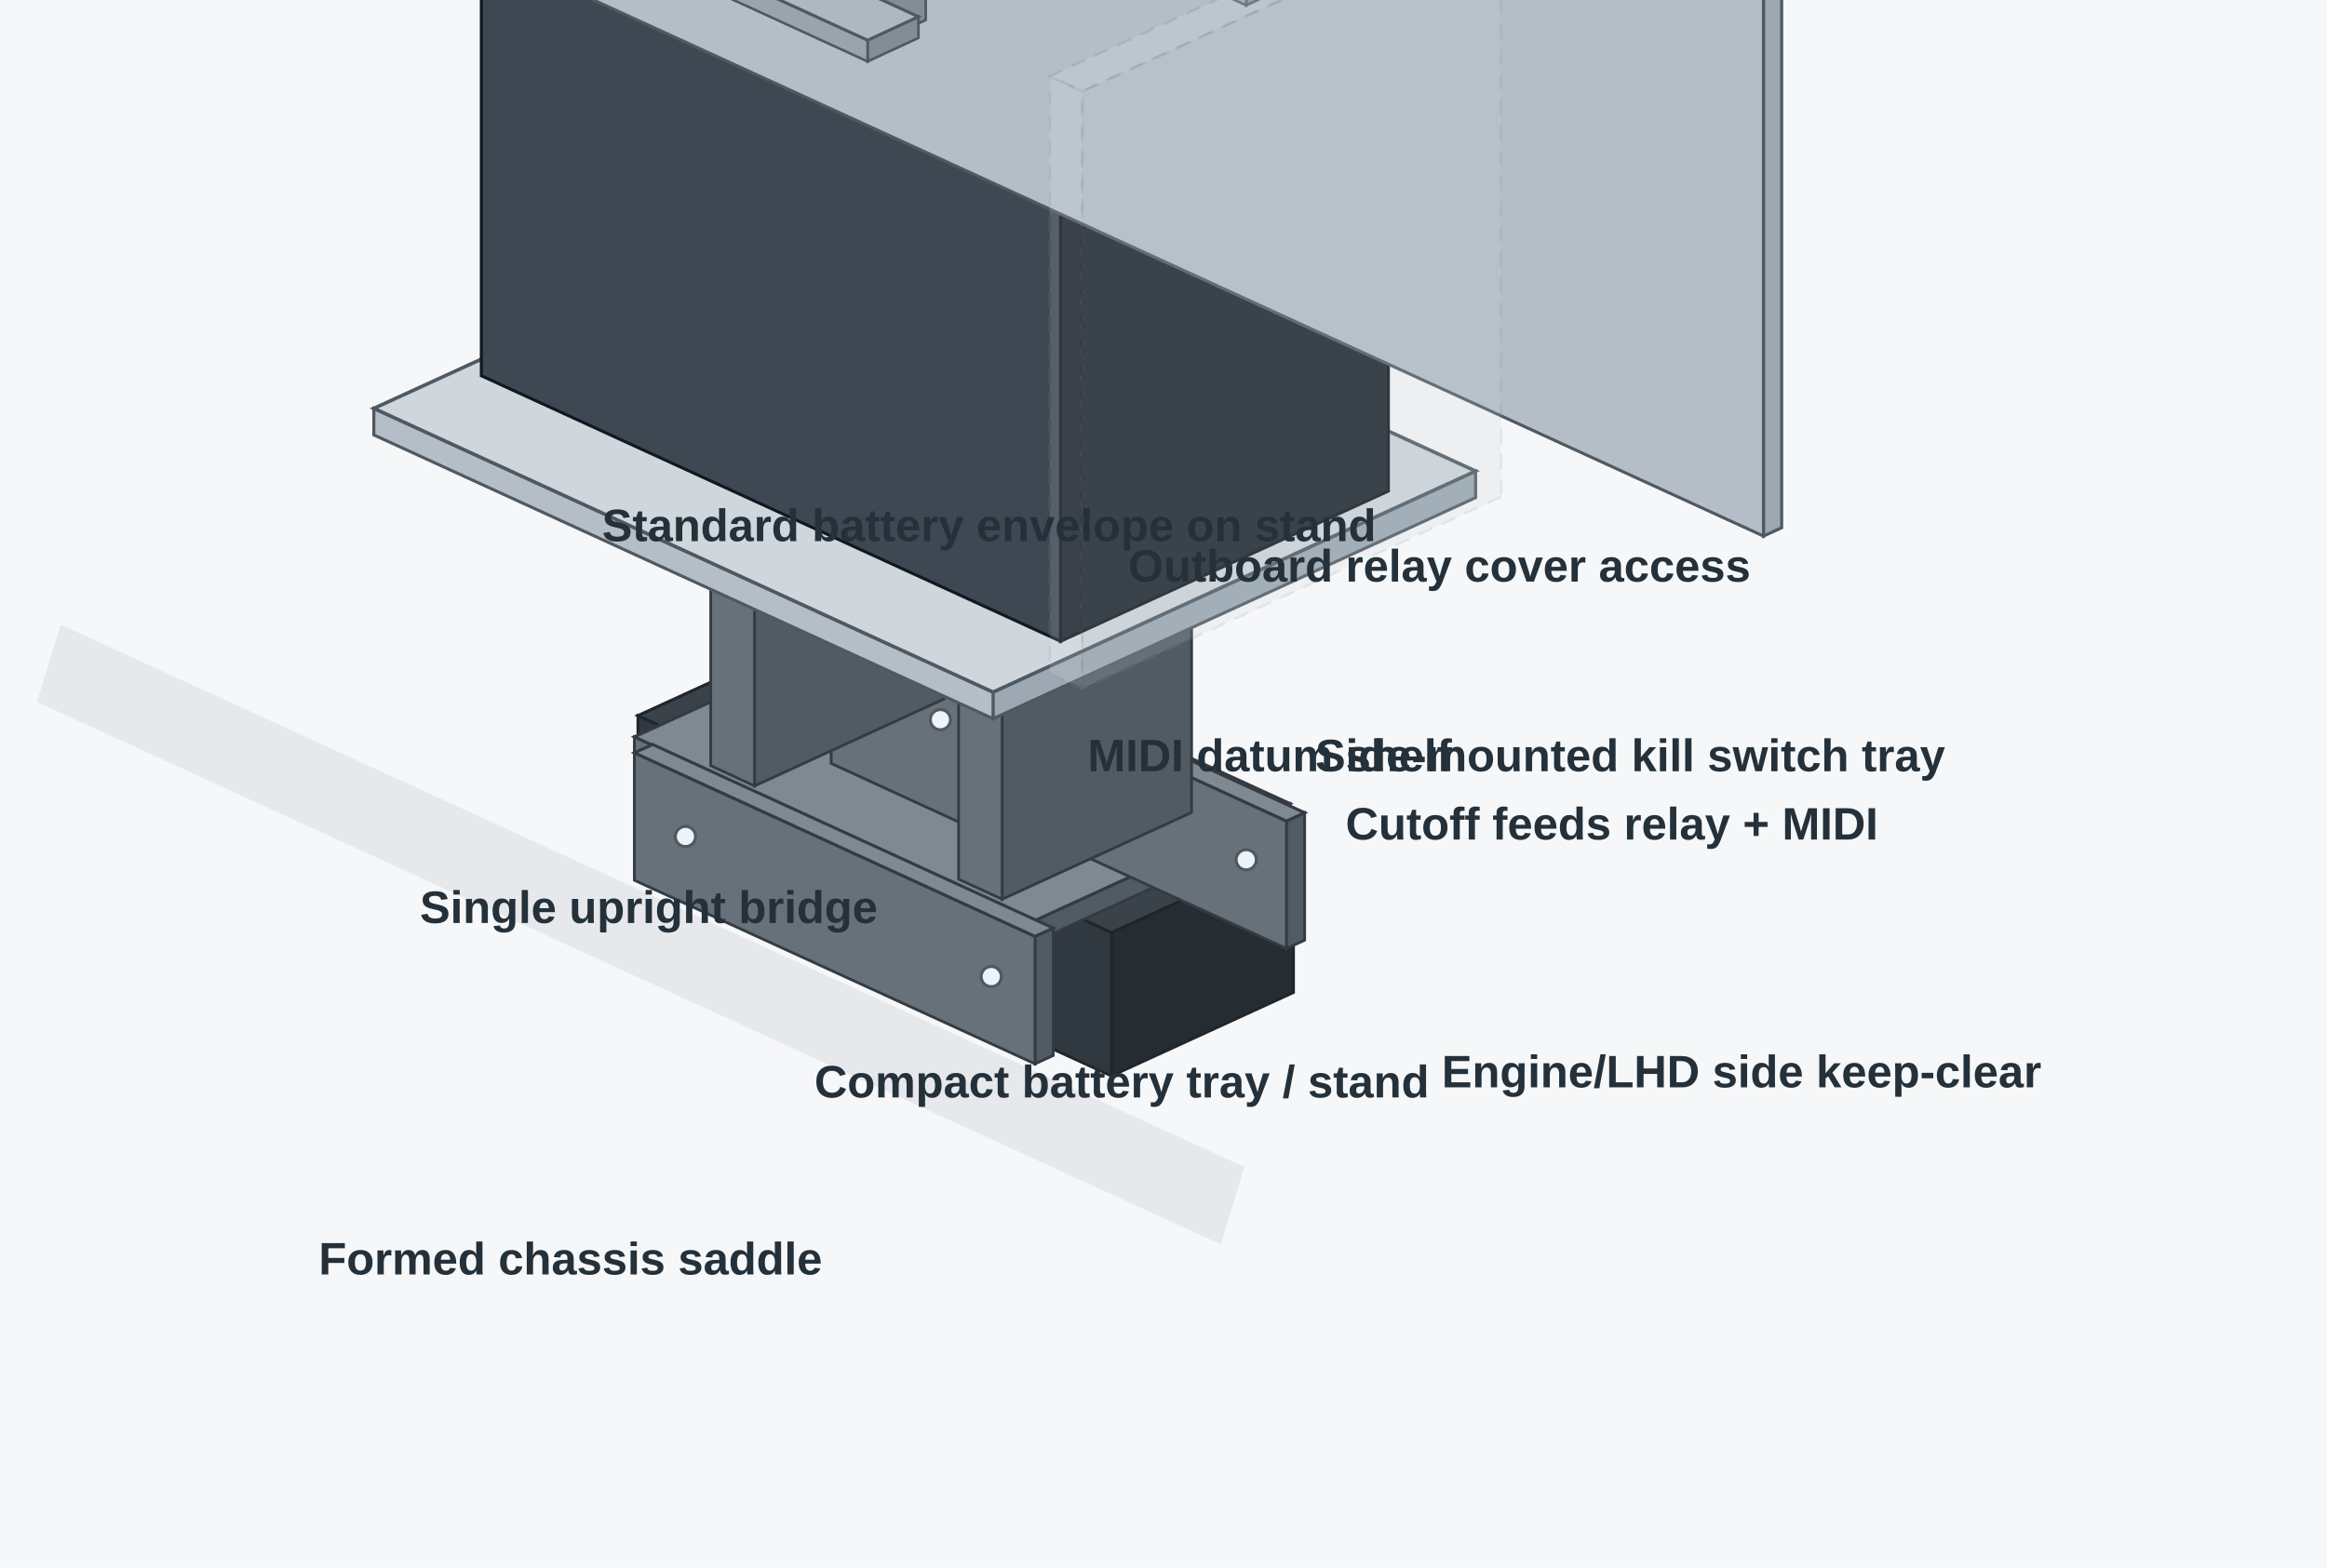
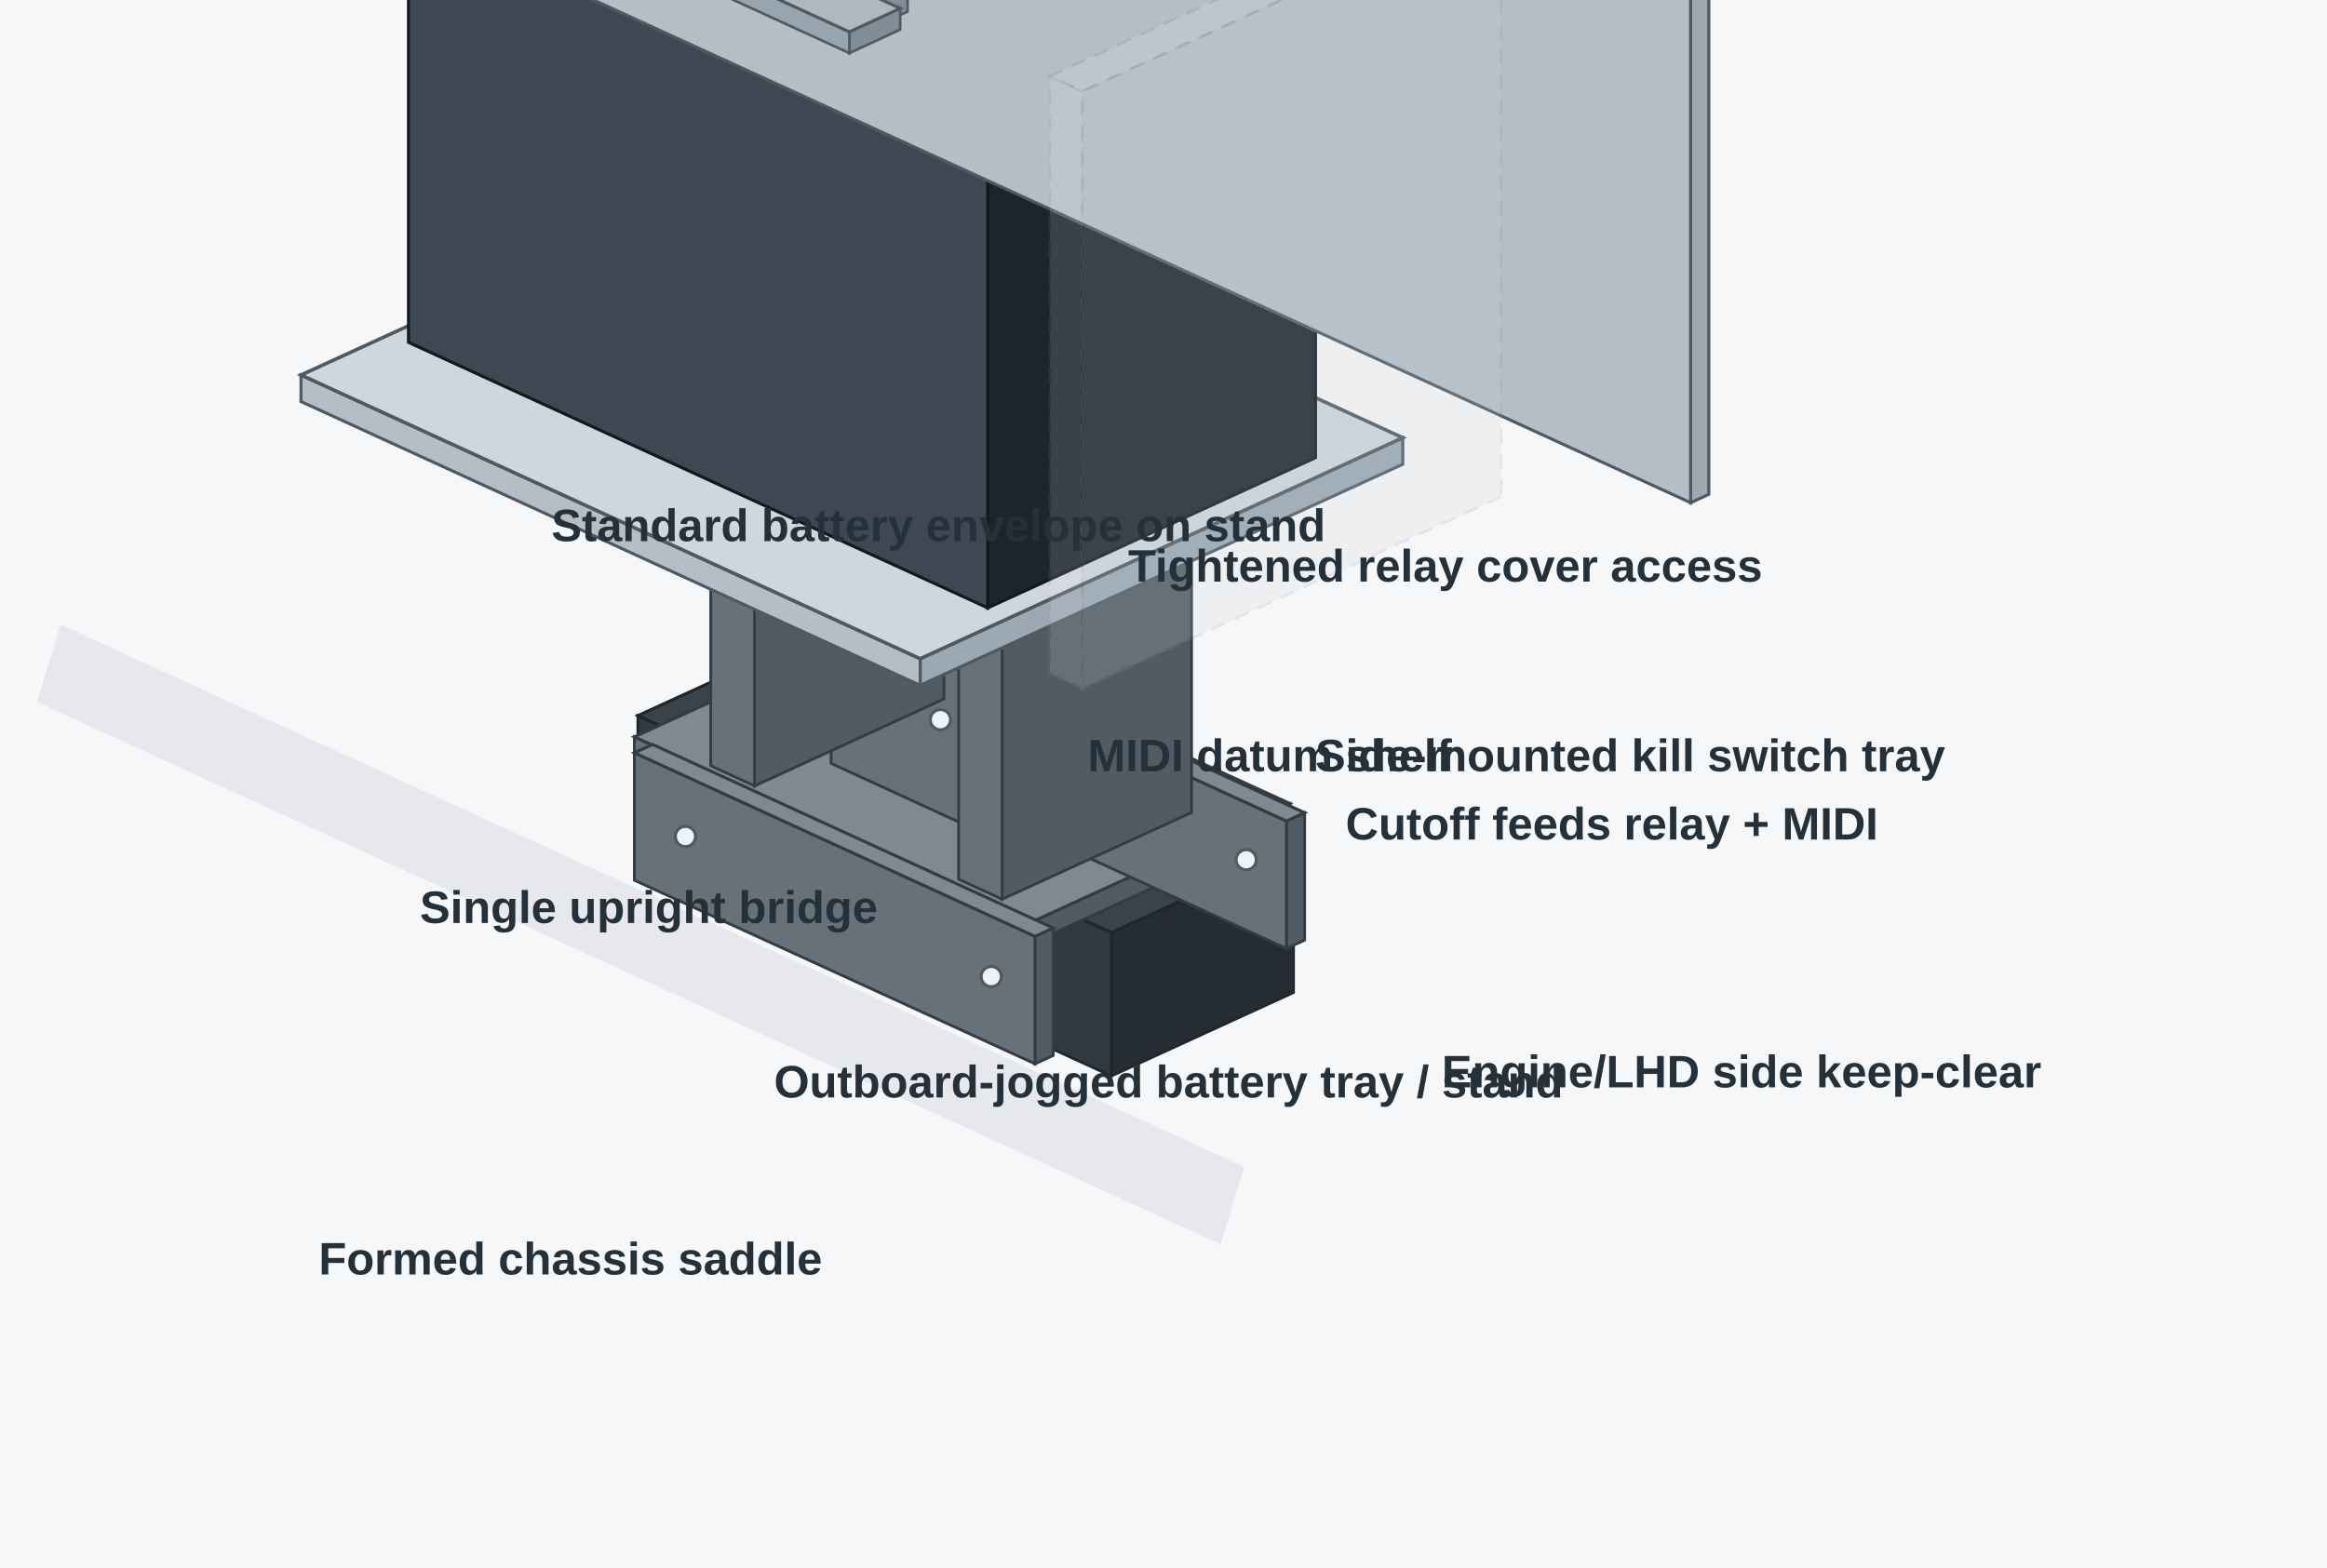
<svg xmlns="http://www.w3.org/2000/svg" width="920" height="620" viewBox="0 0 920 620" role="img" aria-labelledby="title desc">
  <style>
    .background { fill: #f6f7f8; }
    .shadow { fill: #d9dde2; opacity: 0.55; }
    .plate-top { fill: #cfd6dc; stroke: #4f5962; stroke-width: 1.4; }
    .plate-side { fill: #9ca8b2; stroke: #4f5962; stroke-width: 1.2; }
    .plate-front { fill: #b5bec7; stroke: #4f5962; stroke-width: 1.2; }
    .tab-top { fill: #7f8992; stroke: #343b42; stroke-width: 1.2; }
    .tab-side { fill: #515b64; stroke: #343b42; stroke-width: 1.1; }
    .tab-front { fill: #66717a; stroke: #343b42; stroke-width: 1.1; }
    .chassis-top { fill: #3b434a; stroke: #20262b; stroke-width: 1.2; }
    .chassis-side { fill: #252c32; stroke: #20262b; stroke-width: 1.1; }
    .chassis-front { fill: #303840; stroke: #20262b; stroke-width: 1.1; }
    .battery-top { fill: #2f3942; stroke: #111820; stroke-width: 1.4; }
    .battery-side { fill: #1d252c; stroke: #111820; stroke-width: 1.2; }
    .battery-front { fill: #3d4852; stroke: #111820; stroke-width: 1.2; }
    .hold-top { fill: #cfd6dc; stroke: #4f5962; stroke-width: 1.1; }
    .hold-side { fill: #98a4ae; stroke: #4f5962; stroke-width: 0.9; }
    .hold-front { fill: #b5bec7; stroke: #4f5962; stroke-width: 0.9; }
    .relay-tray-top { fill: #aeb8c1; stroke: #4f5962; stroke-width: 1.2; }
    .relay-tray-side { fill: #818d97; stroke: #4f5962; stroke-width: 1; }
    .relay-tray-front { fill: #98a4ae; stroke: #4f5962; stroke-width: 1; }
    .relay-fuse-top { fill: #384856; stroke: #1f2830; stroke-width: 0.8; }
    .relay-fuse-side { fill: #26323d; stroke: #1f2830; stroke-width: 0.6; }
    .relay-fuse-front { fill: #465867; stroke: #1f2830; stroke-width: 0.6; }
    .relay-fuse-top { fill: #384856; stroke: #1f2830; stroke-width: 0.8; }
    .relay-fuse-side { fill: #26323d; stroke: #1f2830; stroke-width: 0.6; }
    .relay-fuse-front { fill: #465867; stroke: #1f2830; stroke-width: 0.6; }
    .midi-plate-top { fill: #aeb8c1; stroke: #4f5962; stroke-width: 1.2; }
    .midi-plate-side { fill: #818d97; stroke: #4f5962; stroke-width: 1; }
    .midi-plate-front { fill: #98a4ae; stroke: #4f5962; stroke-width: 1; }
    .midi-board-top { fill: #1f2930; stroke: #14191d; stroke-width: 1; }
    .midi-board-side { fill: #161d22; stroke: #14191d; stroke-width: 0.9; }
    .midi-board-front { fill: #2b363e; stroke: #14191d; stroke-width: 0.9; }
    .fuse-top { fill: #b7302a; stroke: #6e1714; stroke-width: 0.8; }
    .fuse-side { fill: #84201b; stroke: #6e1714; stroke-width: 0.7; }
    .fuse-front { fill: #d14a43; stroke: #6e1714; stroke-width: 0.7; }
    .cutoff-base-top { fill: #aeb8c1; stroke: #4f5962; stroke-width: 1.2; }
    .cutoff-base-side { fill: #818d97; stroke: #4f5962; stroke-width: 1; }
    .cutoff-base-front { fill: #98a4ae; stroke: #4f5962; stroke-width: 1; }
    .keepout-top { fill: #d7dde2; stroke: #85909a; stroke-width: 1; stroke-dasharray: 6 4; opacity: 0.24; }
    .keepout-side { fill: #c2cbd2; stroke: #85909a; stroke-width: 1; stroke-dasharray: 6 4; opacity: 0.18; }
    .keepout-front { fill: #eef2f5; stroke: #85909a; stroke-width: 1; stroke-dasharray: 6 4; opacity: 0.14; }
    .breaker-body-top { fill: #111820; stroke: #05080a; stroke-width: 1.2; }
    .breaker-body-side { fill: #080c10; stroke: #05080a; stroke-width: 1; }
    .breaker-body-front { fill: #202a33; stroke: #05080a; stroke-width: 1; }
    .breaker-face-top { fill: #41515f; stroke: #1f2830; stroke-width: 1; }
    .breaker-face-side { fill: #26323d; stroke: #1f2830; stroke-width: 0.9; }
    .breaker-face-front { fill: #33424d; stroke: #1f2830; stroke-width: 0.9; }
    .breaker-lever-top { fill: #d12828; stroke: #871313; stroke-width: 1; }
    .breaker-lever-side { fill: #8f1717; stroke: #871313; stroke-width: 0.9; }
    .breaker-lever-front { fill: #c41d1d; stroke: #871313; stroke-width: 0.9; }
    .breaker-terminal { fill: #c4a35a; stroke: #6f5d2f; stroke-width: 1.1; }
    .positive-cable { fill: none; stroke: #c41d1d; stroke-width: 8; stroke-linejoin: round; stroke-linecap: round; }
    .relay-feed { fill: none; stroke: #a51515; stroke-width: 6; stroke-linejoin: round; stroke-linecap: round; }
    .branch-cable { fill: none; stroke: #242b30; stroke-width: 6; stroke-linejoin: round; stroke-linecap: round; }
    .slot-marker { fill: #eef3f7; stroke: #4f5962; stroke-width: 1.2; }
    .label { font: 600 18px Arial, sans-serif; fill: #24313a; }
  </style>
  <rect class="background" width="920" height="620" />
  <polygon class="shadow" points="24.0,247.0 492.0,461.5 482.6,492.1 14.6,277.6" />
  <polygon class="chassis-side" points="511.4,392.5 439.4,425.5 439.4,368.8 511.4,335.8" />
  <polygon class="chassis-front" points="252.2,339.7 439.4,425.5 439.4,368.8 252.2,283.0" />
  <polygon class="chassis-top" points="324.2,250.0 511.4,335.8 439.4,368.8 252.2,283.0" />
  <polygon class="tab-side" points="510.0,326.2 409.2,372.4 409.2,364.0 510.0,317.8" />
  <polygon class="tab-front" points="250.8,299.8 409.2,372.4 409.2,364.0 250.8,291.4" />
  <polygon class="tab-top" points="351.6,245.2 510.0,317.8 409.2,364.0 250.8,291.4" />
  <polygon class="tab-side" points="515.8,371.8 508.6,375.1 508.6,324.7 515.8,321.4" />
  <polygon class="tab-front" points="350.2,302.5 508.6,375.1 508.6,324.7 350.2,252.1" />
  <polygon class="tab-top" points="357.4,248.8 515.8,321.4 508.6,324.7 350.2,252.1" />
  <polygon class="tab-side" points="416.4,417.4 409.2,420.7 409.2,370.3 416.4,367.0" />
  <polygon class="tab-front" points="250.8,348.1 409.2,420.7 409.2,370.3 250.8,297.7" />
  <polygon class="tab-top" points="258.0,294.4 416.4,367.0 409.2,370.3 250.8,297.7" />
  <polygon class="tab-side" points="438.0,305.9 387.6,329.0 387.6,232.4 438.0,209.3" />
  <polygon class="tab-front" points="328.6,301.9 387.6,329.0 387.6,232.4 328.6,205.3" />
  <polygon class="tab-top" points="379.0,182.2 438.0,209.3 387.6,232.4 328.6,205.3" />
  <polygon class="tab-side" points="373.2,276.4 298.3,310.8 298.3,193.2 373.2,158.8" />
  <polygon class="tab-front" points="281.0,302.8 298.3,310.8 298.3,193.2 281.0,185.2" />
  <polygon class="tab-top" points="355.9,150.9 373.2,158.8 298.3,193.2 281.0,185.2" />
  <polygon class="tab-side" points="471.1,321.3 396.2,355.6 396.2,238.0 471.1,203.7" />
  <polygon class="tab-front" points="379.0,347.7 396.2,355.6 396.2,238.0 379.0,230.1" />
  <polygon class="tab-top" points="453.8,195.8 471.1,203.7 396.2,238.0 379.0,230.1" />
-   <polygon class="plate-side" points="583.4,196.8 392.6,284.2 392.6,273.7 583.4,186.3" />
-   <polygon class="plate-front" points="147.8,172.0 392.6,284.2 392.6,273.7 147.8,161.5" />
-   <polygon class="plate-top" points="338.6,74.1 583.4,186.3 392.6,273.7 147.8,161.5" />
-   <polygon class="battery-side" points="548.9,194.2 419.3,253.6 419.3,12.1 548.9,-47.3" />
-   <polygon class="battery-front" points="190.3,148.6 419.3,253.6 419.3,12.1 190.3,-92.9" />
-   <polygon class="battery-top" points="319.9,-152.3 548.9,-47.3 419.3,12.1 190.3,-92.9" />
-   <polygon class="hold-side" points="564.7,-53.0 551.8,-47.0 551.8,-55.4 564.7,-61.4" />
-   <polygon class="hold-front" points="307.0,-159.2 551.8,-47.0 551.8,-55.4 307.0,-167.6" />
-   <polygon class="hold-top" points="319.9,-173.6 564.7,-61.4 551.8,-55.4 307.0,-167.6" />
-   <polygon class="hold-side" points="435.1,6.4 422.2,12.4 422.2,4.0 435.1,-2.0" />
-   <polygon class="hold-front" points="177.4,-99.8 422.2,12.4 422.2,4.0 177.4,-108.2" />
-   <polygon class="hold-top" points="190.3,-114.2 435.1,-2.0 422.2,4.0 177.4,-108.2" />
-   <polygon class="plate-side" points="704.4,208.7 697.2,212.0 697.2,-113.5 704.4,-116.8" />
-   <polygon class="plate-front" points="222.0,-5.8 697.2,212.0 697.2,-113.5 222.0,-331.3" />
-   <polygon class="plate-top" points="229.2,-334.6 704.4,-116.8 697.2,-113.5 222.0,-331.3" />
-   <polygon class="relay-tray-side" points="353.0,11.2 347.3,13.9 347.3,-217.1 353.0,-219.8" />
-   <polygon class="relay-tray-front" points="116.9,-91.7 347.3,13.9 347.3,-217.1 116.9,-322.7" />
-   <polygon class="relay-tray-top" points="122.6,-325.4 353.0,-219.8 347.3,-217.1 116.9,-322.7" />
-   <polygon class="relay-tray-side" points="135.6,-97.7 115.4,-88.4 115.4,-319.4 135.6,-328.7" />
-   <polygon class="relay-tray-front" points="109.7,-91.1 115.4,-88.4 115.4,-319.4 109.7,-322.1" />
-   <polygon class="relay-tray-top" points="129.8,-331.3 135.6,-328.7 115.4,-319.4 109.7,-322.1" />
-   <polygon class="relay-tray-side" points="366.0,7.9 345.8,17.2 345.8,-213.8 366.0,-223.1" />
-   <polygon class="relay-tray-front" points="340.1,14.5 345.8,17.2 345.8,-213.8 340.1,-216.5" />
-   <polygon class="relay-tray-top" points="360.2,-225.7 366.0,-223.1 345.8,-213.8 340.1,-216.5" />
-   <polygon class="relay-tray-side" points="363.1,15.0 343.0,24.3 343.0,15.9 363.1,6.6" />
-   <polygon class="relay-tray-front" points="112.6,-81.3 343.0,24.3 343.0,15.9 112.6,-89.7" />
-   <polygon class="relay-tray-top" points="132.7,-99.0 363.1,6.6 343.0,15.9 112.6,-89.7" />
-   <polygon class="relay-tray-side" points="363.1,-224.4 343.0,-215.1 343.0,-223.5 363.1,-232.8" />
-   <polygon class="relay-tray-front" points="112.6,-320.7 343.0,-215.1 343.0,-223.5 112.6,-329.1" />
-   <polygon class="relay-tray-top" points="132.7,-338.4 363.1,-232.8 343.0,-223.5 112.6,-329.1" />
-   <polygon class="midi-board-side" points="340.1,-13.9 335.8,-11.9 335.8,-206.1 340.1,-208.1" />
-   <polygon class="midi-board-front" points="134.2,-104.3 335.8,-11.9 335.8,-206.1 134.2,-298.5" />
-   <polygon class="midi-board-top" points="138.5,-300.5 340.1,-208.1 335.8,-206.1 134.2,-298.5" />
-   <polygon class="relay-fuse-side" points="327.1,-46.0 299.8,-33.5 299.8,-164.7 327.1,-177.3" />
-   <polygon class="relay-fuse-front" points="112.6,-119.3 299.8,-33.5 299.8,-164.7 112.6,-250.5" />
-   <polygon class="relay-fuse-top" points="139.9,-263.1 327.1,-177.3 299.8,-164.7 112.6,-250.5" />
-   <polygon class="midi-plate-side" points="520.1,-97.6 412.1,-48.1 412.1,-56.5 520.1,-106.0" />
-   <polygon class="midi-plate-front" points="275.3,-110.8 412.1,-48.1 412.1,-56.5 275.3,-119.2" />
-   <polygon class="midi-plate-top" points="383.3,-168.7 520.1,-106.0 412.1,-56.5 275.3,-119.2" />
-   <polygon class="midi-board-side" points="483.4,-112.0 422.2,-83.9 422.2,-94.4 483.4,-122.5" />
-   <polygon class="midi-board-front" points="321.4,-130.1 422.2,-83.9 422.2,-94.4 321.4,-140.6" />
-   <polygon class="midi-board-top" points="382.6,-168.7 483.4,-122.5 422.2,-94.4 321.4,-140.6" />
-   <polygon class="fuse-side" points="383.3,-157.5 344.4,-139.7 344.4,-156.5 383.3,-174.3" />
-   <polygon class="fuse-front" points="331.4,-145.6 344.4,-139.7 344.4,-156.5 331.4,-162.4" />
-   <polygon class="fuse-top" points="370.3,-180.2 383.3,-174.3 344.4,-156.5 331.4,-162.4" />
-   <polygon class="fuse-side" points="400.6,-149.6 361.7,-131.7 361.7,-148.5 400.6,-166.4" />
-   <polygon class="fuse-front" points="348.7,-137.7 361.7,-131.7 361.7,-148.5 348.7,-154.5" />
-   <polygon class="fuse-top" points="387.6,-172.3 400.6,-166.4 361.7,-148.5 348.7,-154.5" />
-   <polygon class="fuse-side" points="417.8,-141.6 379.0,-123.8 379.0,-140.6 417.8,-158.4" />
-   <polygon class="fuse-front" points="366.0,-129.8 379.0,-123.8 379.0,-140.6 366.0,-146.6" />
-   <polygon class="fuse-top" points="404.9,-164.4 417.8,-158.4 379.0,-140.6 366.0,-146.6" />
-   <polygon class="fuse-side" points="435.1,-133.7 396.2,-115.9 396.2,-132.7 435.1,-150.5" />
-   <polygon class="fuse-front" points="383.3,-121.8 396.2,-115.9 396.2,-132.7 383.3,-138.6" />
-   <polygon class="fuse-top" points="422.2,-156.5 435.1,-150.5 396.2,-132.7 383.3,-138.6" />
-   <polygon class="fuse-side" points="452.4,-125.8 413.5,-108.0 413.5,-124.8 452.4,-142.6" />
-   <polygon class="fuse-front" points="400.6,-113.9 413.5,-108.0 413.5,-124.8 400.6,-130.7" />
-   <polygon class="fuse-top" points="439.4,-148.5 452.4,-142.6 413.5,-124.8 400.6,-130.7" />
-   <polygon class="breaker-terminal" points="476.2,-156.5 467.5,-152.5 467.5,-160.9 476.2,-164.9" />
-   <polygon class="breaker-terminal" points="372.5,-196.1 467.5,-152.5 467.5,-160.9 372.5,-204.5" />
-   <polygon class="breaker-terminal" points="381.1,-208.5 476.2,-164.9 467.5,-160.9 372.5,-204.5" />
-   <polygon class="breaker-lever-side" points="433.7,-119.2 423.6,-114.6 423.6,-125.1 433.7,-129.7" />
-   <polygon class="breaker-lever-front" points="315.6,-164.1 423.6,-114.6 423.6,-125.1 315.6,-174.6" />
-   <polygon class="breaker-lever-top" points="325.7,-179.2 433.7,-129.7 423.6,-125.1 315.6,-174.6" />
-   <polygon class="cutoff-base-side" points="615.1,-54.0 492.7,2.1 492.7,-6.3 615.1,-62.4" />
-   <polygon class="cutoff-base-front" points="413.5,-34.2 492.7,2.1 492.7,-6.3 413.5,-42.6" />
-   <polygon class="cutoff-base-top" points="535.9,-98.7 615.1,-62.4 492.7,-6.3 413.5,-42.6" />
-   <polygon class="cutoff-base-side" points="538.8,-97.4 416.4,-41.3 416.4,-64.4 538.8,-120.5" />
-   <polygon class="cutoff-base-front" points="410.6,-44.0 416.4,-41.3 416.4,-64.4 410.6,-67.1" />
-   <polygon class="cutoff-base-top" points="533.0,-123.2 538.8,-120.5 416.4,-64.4 410.6,-67.1" />
-   <polygon class="cutoff-base-side" points="620.9,-59.8 498.5,-3.7 498.5,-26.8 620.9,-82.9" />
-   <polygon class="cutoff-base-front" points="492.7,-6.3 498.5,-3.7 498.5,-26.8 492.7,-29.4" />
-   <polygon class="cutoff-base-top" points="615.1,-85.5 620.9,-82.9 498.5,-26.8 492.7,-29.4" />
-   <polygon class="cutoff-base-side" points="618.0,-63.8 612.2,-61.1 612.2,-84.2 618.0,-86.9" />
-   <polygon class="cutoff-base-front" points="533.0,-97.4 612.2,-61.1 612.2,-84.2 533.0,-120.5" />
-   <polygon class="cutoff-base-top" points="538.8,-123.2 618.0,-86.9 612.2,-84.2 533.0,-120.5" />
-   <polygon class="cutoff-base-side" points="492.7,-6.3 487.0,-3.7 487.0,-26.8 492.7,-29.4" />
-   <polygon class="cutoff-base-front" points="407.8,-40.0 487.0,-3.7 487.0,-26.8 407.8,-63.1" />
-   <polygon class="cutoff-base-top" points="413.5,-65.7 492.7,-29.4 487.0,-26.8 407.8,-63.1" />
+   <polygon class="plate-side" points="554.6,183.6 363.8,271.0 363.8,260.5 554.6,173.1" />
+   <polygon class="plate-front" points="119.0,158.8 363.8,271.0 363.8,260.5 119.0,148.3" />
+   <polygon class="plate-top" points="309.8,60.9 554.6,173.1 363.8,260.5 119.0,148.3" />
+   <polygon class="battery-side" points="520.1,181.0 390.5,240.4 390.5,-1.1 520.1,-60.5" />
+   <polygon class="battery-front" points="161.5,135.4 390.5,240.4 390.5,-1.1 161.5,-106.1" />
+   <polygon class="battery-top" points="291.1,-165.5 520.1,-60.5 390.5,-1.1 161.5,-106.1" />
+   <polygon class="hold-side" points="535.9,-66.2 523.0,-60.2 523.0,-68.6 535.9,-74.6" />
+   <polygon class="hold-front" points="278.2,-172.4 523.0,-60.2 523.0,-68.6 278.2,-180.8" />
+   <polygon class="hold-top" points="291.1,-186.8 535.9,-74.6 523.0,-68.6 278.2,-180.8" />
+   <polygon class="hold-side" points="406.3,-6.8 393.4,-0.8 393.4,-9.2 406.3,-15.2" />
+   <polygon class="hold-front" points="148.6,-113.0 393.4,-0.8 393.4,-9.2 148.6,-121.4" />
+   <polygon class="hold-top" points="161.5,-127.4 406.3,-15.2 393.4,-9.2 148.6,-121.4" />
+   <polygon class="plate-side" points="675.6,195.5 668.4,198.8 668.4,-126.7 675.6,-130.0" />
+   <polygon class="plate-front" points="193.2,-19.0 668.4,198.8 668.4,-126.7 193.2,-344.5" />
+   <polygon class="plate-top" points="200.4,-347.8 675.6,-130.0 668.4,-126.7 193.2,-344.5" />
+   <polygon class="relay-tray-side" points="345.8,7.9 340.1,10.6 340.1,-220.4 345.8,-223.1" />
+   <polygon class="relay-tray-front" points="109.7,-95.0 340.1,10.6 340.1,-220.4 109.7,-326.0" />
+   <polygon class="relay-tray-top" points="115.4,-328.7 345.8,-223.1 340.1,-220.4 109.7,-326.0" />
+   <polygon class="relay-tray-side" points="128.4,-101.0 108.2,-91.7 108.2,-322.7 128.4,-332.0" />
+   <polygon class="relay-tray-front" points="102.5,-94.4 108.2,-91.7 108.2,-322.7 102.5,-325.4" />
+   <polygon class="relay-tray-top" points="122.6,-334.6 128.4,-332.0 108.2,-322.7 102.5,-325.4" />
+   <polygon class="relay-tray-side" points="358.8,4.6 338.6,13.9 338.6,-217.1 358.8,-226.4" />
+   <polygon class="relay-tray-front" points="332.9,11.2 338.6,13.9 338.6,-217.1 332.9,-219.8" />
+   <polygon class="relay-tray-top" points="353.0,-229.0 358.8,-226.4 338.6,-217.1 332.9,-219.8" />
+   <polygon class="relay-tray-side" points="355.9,11.7 335.8,21.0 335.8,12.6 355.9,3.3" />
+   <polygon class="relay-tray-front" points="105.4,-84.6 335.8,21.0 335.8,12.6 105.4,-93.0" />
+   <polygon class="relay-tray-top" points="125.5,-102.3 355.9,3.3 335.8,12.6 105.4,-93.0" />
+   <polygon class="relay-tray-side" points="355.9,-227.7 335.8,-218.4 335.8,-226.8 355.9,-236.1" />
+   <polygon class="relay-tray-front" points="105.4,-324.0 335.8,-218.4 335.8,-226.8 105.4,-332.4" />
+   <polygon class="relay-tray-top" points="125.5,-341.7 355.9,-236.1 335.8,-226.8 105.4,-332.4" />
+   <polygon class="midi-board-side" points="332.9,-17.2 328.6,-15.2 328.6,-209.4 332.9,-211.4" />
+   <polygon class="midi-board-front" points="127.0,-107.6 328.6,-15.2 328.6,-209.4 127.0,-301.8" />
+   <polygon class="midi-board-top" points="131.3,-303.8 332.9,-211.4 328.6,-209.4 127.0,-301.8" />
+   <polygon class="relay-fuse-side" points="319.9,-49.3 292.6,-36.8 292.6,-168.0 319.9,-180.6" />
+   <polygon class="relay-fuse-front" points="105.4,-122.6 292.6,-36.8 292.6,-168.0 105.4,-253.8" />
+   <polygon class="relay-fuse-top" points="132.7,-266.4 319.9,-180.6 292.6,-168.0 105.4,-253.8" />
+   <polygon class="midi-plate-side" points="491.3,-110.8 383.3,-61.3 383.3,-69.7 491.3,-119.2" />
+   <polygon class="midi-plate-front" points="246.5,-124.0 383.3,-61.3 383.3,-69.7 246.5,-132.4" />
+   <polygon class="midi-plate-top" points="354.5,-181.9 491.3,-119.2 383.3,-69.7 246.5,-132.4" />
+   <polygon class="midi-board-side" points="454.6,-125.2 393.4,-97.1 393.4,-107.6 454.6,-135.7" />
+   <polygon class="midi-board-front" points="292.6,-143.3 393.4,-97.1 393.4,-107.6 292.6,-153.8" />
+   <polygon class="midi-board-top" points="353.8,-181.9 454.6,-135.7 393.4,-107.6 292.6,-153.8" />
+   <polygon class="fuse-side" points="354.5,-170.7 315.6,-152.9 315.6,-169.7 354.5,-187.5" />
+   <polygon class="fuse-front" points="302.6,-158.8 315.6,-152.9 315.6,-169.7 302.6,-175.6" />
+   <polygon class="fuse-top" points="341.5,-193.4 354.5,-187.5 315.6,-169.7 302.6,-175.6" />
+   <polygon class="fuse-side" points="371.8,-162.8 332.9,-144.9 332.9,-161.7 371.8,-179.6" />
+   <polygon class="fuse-front" points="319.9,-150.9 332.9,-144.9 332.9,-161.7 319.9,-167.7" />
+   <polygon class="fuse-top" points="358.8,-185.5 371.8,-179.6 332.9,-161.7 319.9,-167.7" />
+   <polygon class="fuse-side" points="389.0,-154.8 350.2,-137.0 350.2,-153.8 389.0,-171.6" />
+   <polygon class="fuse-front" points="337.2,-143.0 350.2,-137.0 350.2,-153.8 337.2,-159.8" />
+   <polygon class="fuse-top" points="376.1,-177.6 389.0,-171.6 350.2,-153.8 337.2,-159.8" />
+   <polygon class="fuse-side" points="406.3,-146.9 367.4,-129.1 367.4,-145.9 406.3,-163.7" />
+   <polygon class="fuse-front" points="354.5,-135.0 367.4,-129.1 367.4,-145.9 354.5,-151.8" />
+   <polygon class="fuse-top" points="393.4,-169.7 406.3,-163.7 367.4,-145.9 354.5,-151.8" />
+   <polygon class="fuse-side" points="423.6,-139.0 384.7,-121.2 384.7,-138.0 423.6,-155.8" />
+   <polygon class="fuse-front" points="371.8,-127.1 384.7,-121.2 384.7,-138.0 371.8,-143.9" />
+   <polygon class="fuse-top" points="410.6,-161.7 423.6,-155.8 384.7,-138.0 371.8,-143.9" />
+   <polygon class="breaker-terminal" points="447.4,-169.7 438.7,-165.7 438.7,-174.1 447.4,-178.1" />
+   <polygon class="breaker-terminal" points="343.7,-209.3 438.7,-165.7 438.7,-174.1 343.7,-217.7" />
+   <polygon class="breaker-terminal" points="352.3,-221.7 447.4,-178.1 438.7,-174.1 343.7,-217.7" />
+   <polygon class="breaker-lever-side" points="404.9,-132.4 394.8,-127.8 394.8,-138.3 404.9,-142.9" />
+   <polygon class="breaker-lever-front" points="286.8,-177.3 394.8,-127.8 394.8,-138.3 286.8,-187.8" />
+   <polygon class="breaker-lever-top" points="296.9,-192.4 404.9,-142.9 394.8,-138.3 286.8,-187.8" />
+   <polygon class="cutoff-base-side" points="586.3,-67.2 463.9,-11.1 463.9,-19.5 586.3,-75.6" />
+   <polygon class="cutoff-base-front" points="384.7,-47.4 463.9,-11.1 463.9,-19.5 384.7,-55.8" />
+   <polygon class="cutoff-base-top" points="507.1,-111.9 586.3,-75.6 463.9,-19.5 384.7,-55.8" />
+   <polygon class="cutoff-base-side" points="510.0,-110.6 387.6,-54.5 387.6,-77.6 510.0,-133.7" />
+   <polygon class="cutoff-base-front" points="381.8,-57.2 387.6,-54.5 387.6,-77.6 381.8,-80.3" />
+   <polygon class="cutoff-base-top" points="504.2,-136.4 510.0,-133.7 387.6,-77.6 381.8,-80.3" />
+   <polygon class="cutoff-base-side" points="592.1,-73.0 469.7,-16.9 469.7,-40.0 592.1,-96.1" />
+   <polygon class="cutoff-base-front" points="463.9,-19.5 469.7,-16.9 469.7,-40.0 463.9,-42.6" />
+   <polygon class="cutoff-base-top" points="586.3,-98.7 592.1,-96.1 469.7,-40.0 463.9,-42.6" />
+   <polygon class="cutoff-base-side" points="589.2,-77.0 583.4,-74.3 583.4,-97.4 589.2,-100.1" />
+   <polygon class="cutoff-base-front" points="504.2,-110.6 583.4,-74.3 583.4,-97.4 504.2,-133.7" />
+   <polygon class="cutoff-base-top" points="510.0,-136.4 589.2,-100.1 583.4,-97.4 504.2,-133.7" />
+   <polygon class="cutoff-base-side" points="463.9,-19.5 458.2,-16.9 458.2,-40.0 463.9,-42.6" />
+   <polygon class="cutoff-base-front" points="379.0,-53.2 458.2,-16.9 458.2,-40.0 379.0,-76.3" />
+   <polygon class="cutoff-base-top" points="384.7,-78.9 463.9,-42.6 458.2,-40.0 379.0,-76.3" />
  <polygon class="keepout-side" points="593.5,196.4 427.9,272.3 427.9,36.1 593.5,-39.9" />
  <polygon class="keepout-front" points="415.0,266.4 427.9,272.3 427.9,36.1 415.0,30.1" />
  <polygon class="keepout-top" points="580.6,-45.8 593.5,-39.9 427.9,36.1 415.0,30.1" />
-   <polygon class="breaker-body-side" points="564.7,-63.3 524.4,-44.8 524.4,-74.2 564.7,-92.7" />
-   <polygon class="breaker-body-front" points="465.4,-71.9 524.4,-44.8 524.4,-74.2 465.4,-101.3" />
-   <polygon class="breaker-body-top" points="505.7,-119.7 564.7,-92.7 524.4,-74.2 465.4,-101.3" />
-   <polygon class="breaker-face-side" points="556.8,-92.4 525.1,-77.8 525.1,-84.1 556.8,-98.7" />
-   <polygon class="breaker-face-front" points="473.3,-101.6 525.1,-77.8 525.1,-84.1 473.3,-107.9" />
-   <polygon class="breaker-face-top" points="505.0,-122.4 556.8,-98.7 525.1,-84.1 473.3,-107.9" />
-   <polygon class="breaker-lever-side" points="530.9,-102.1 523.7,-98.8 523.7,-105.1 530.9,-108.4" />
-   <polygon class="breaker-lever-front" points="490.6,-113.9 523.7,-98.8 523.7,-105.1 490.6,-120.2" />
-   <polygon class="breaker-lever-top" points="497.8,-123.6 530.9,-108.4 523.7,-105.1 490.6,-120.2" />
-   <circle class="breaker-terminal" cx="507.1" cy="-119.6" r="5" />
-   <circle class="breaker-terminal" cx="528.7" cy="-93.8" r="5" />
-   <polyline class="positive-cable" points="450.2,-57.6 505.7,-113.4 507.1,-119.6" />
-   <polyline class="relay-feed" points="528.7,-93.8 416.4,-125.4 386.2,-175.1" />
-   <polyline class="relay-feed" points="528.7,-93.8 335.8,-167.4 196.1,-231.2" />
-   <polyline class="branch-cable" points="196.1,-231.2 174.5,-154.1 147.1,-112.8" />
-   <polygon class="keepout-side" points="664.1,-60.9 639.6,-49.7 639.6,-60.2 664.1,-71.4" />
-   <polygon class="keepout-front" points="344.4,-185.0 639.6,-49.7 639.6,-60.2 344.4,-195.5" />
-   <polygon class="keepout-top" points="368.9,-206.7 664.1,-71.4 639.6,-60.2 344.4,-195.5" />
+   <polygon class="breaker-body-side" points="535.9,-76.5 495.6,-58.0 495.6,-87.4 535.9,-105.9" />
+   <polygon class="breaker-body-front" points="436.6,-85.1 495.6,-58.0 495.6,-87.4 436.6,-114.5" />
+   <polygon class="breaker-body-top" points="476.9,-132.9 535.9,-105.9 495.6,-87.4 436.6,-114.5" />
+   <polygon class="breaker-face-side" points="528.0,-105.6 496.3,-91.0 496.3,-97.3 528.0,-111.9" />
+   <polygon class="breaker-face-front" points="444.5,-114.8 496.3,-91.0 496.3,-97.3 444.5,-121.1" />
+   <polygon class="breaker-face-top" points="476.2,-135.6 528.0,-111.9 496.3,-97.3 444.5,-121.1" />
+   <polygon class="breaker-lever-side" points="502.1,-115.3 494.9,-112.0 494.9,-118.3 502.1,-121.6" />
+   <polygon class="breaker-lever-front" points="461.8,-127.2 494.9,-112.0 494.9,-118.3 461.8,-133.5" />
+   <polygon class="breaker-lever-top" points="469.0,-136.8 502.1,-121.6 494.9,-118.3 461.8,-133.5" />
+   <circle class="breaker-terminal" cx="478.3" cy="-132.8" r="5" />
+   <circle class="breaker-terminal" cx="499.9" cy="-107.0" r="5" />
+   <polyline class="positive-cable" points="421.4,-70.8 476.9,-126.6 478.3,-132.8" />
+   <polyline class="relay-feed" points="499.9,-107.0 387.6,-138.6 357.4,-188.3" />
+   <polyline class="relay-feed" points="499.9,-107.0 328.6,-170.7 188.9,-234.5" />
+   <polyline class="branch-cable" points="188.9,-234.5 167.3,-157.4 139.9,-116.1" />
+   <polygon class="keepout-side" points="635.3,-74.1 610.8,-62.9 610.8,-73.4 635.3,-84.6" />
+   <polygon class="keepout-front" points="315.6,-198.2 610.8,-62.9 610.8,-73.4 315.6,-208.7" />
+   <polygon class="keepout-top" points="340.1,-219.9 635.3,-84.6 610.8,-73.4 315.6,-208.7" />
  <circle class="slot-marker" cx="371.8" cy="284.6" r="4" />
  <circle class="slot-marker" cx="492.7" cy="340.0" r="4" />
  <circle class="slot-marker" cx="271.0" cy="330.8" r="4" />
  <circle class="slot-marker" cx="391.9" cy="386.2" r="4" />
  <text class="label" x="126" y="504">Formed chassis saddle</text>
  <text class="label" x="166" y="365">Single upright bridge</text>
-   <text class="label" x="322" y="434">Compact battery tray / stand</text>
-   <text class="label" x="238" y="214">Standard battery envelope on stand</text>
-   <text class="label" x="446" y="230">Outboard relay cover access</text>
+   <text class="label" x="306" y="434">Outboard-jogged battery tray / stand</text>
+   <text class="label" x="218" y="214">Standard battery envelope on stand</text>
+   <text class="label" x="446" y="230">Tightened relay cover access</text>
  <text class="label" x="430" y="305">MIDI datum shelf</text>
  <text class="label" x="520" y="305">Side-mounted kill switch tray</text>
  <text class="label" x="532" y="332">Cutoff feeds relay + MIDI</text>
  <text class="label" x="570" y="430">Engine/LHD side keep-clear</text>
</svg>
